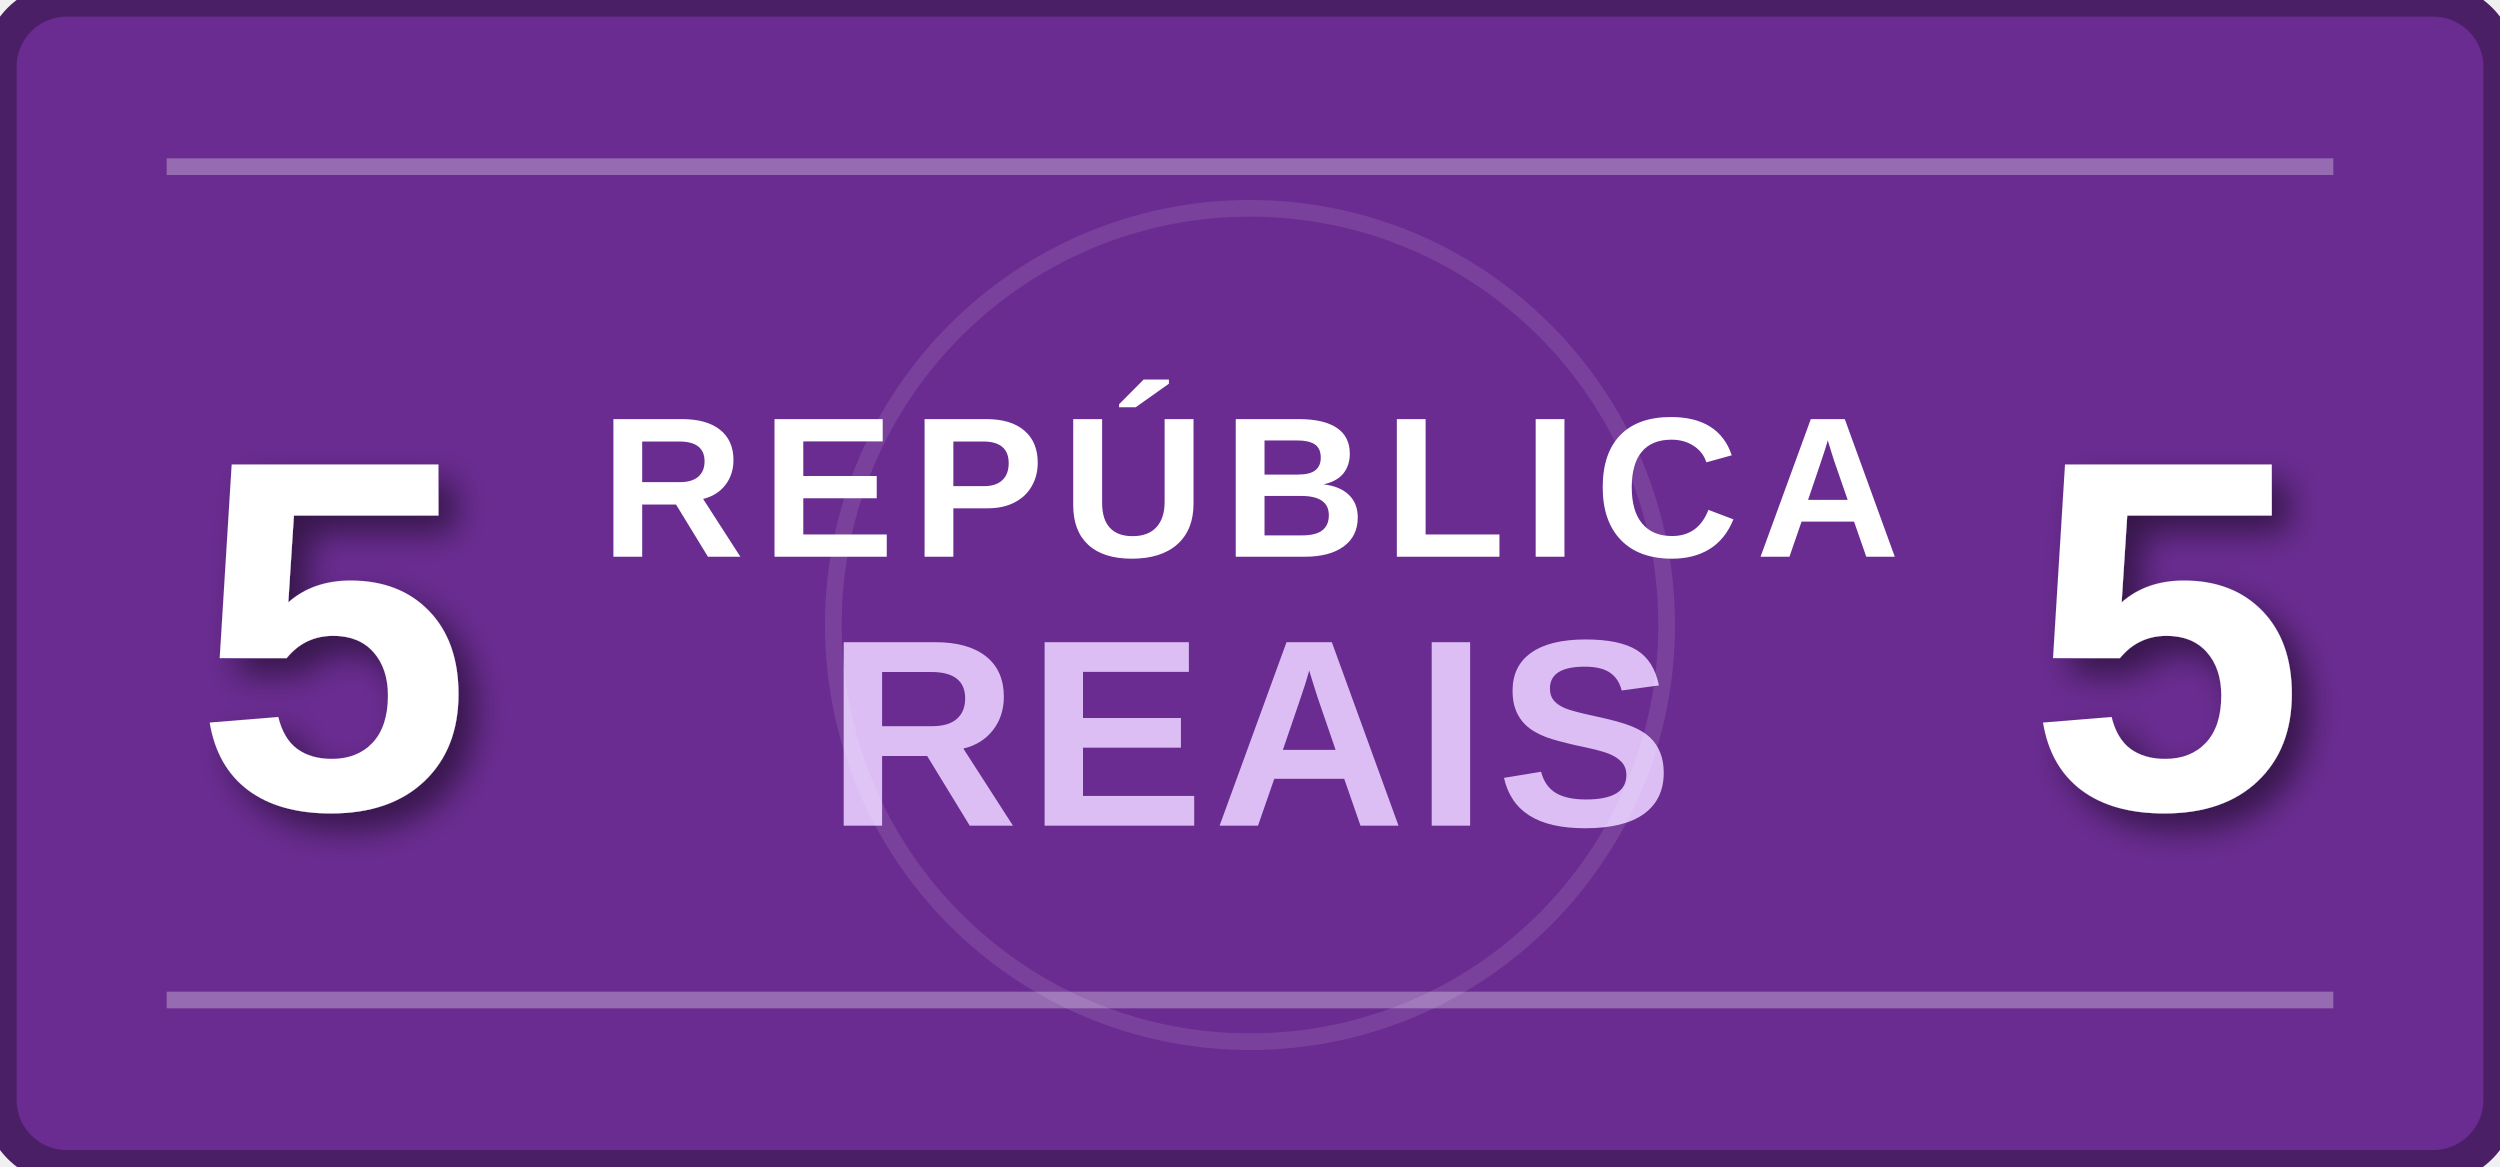
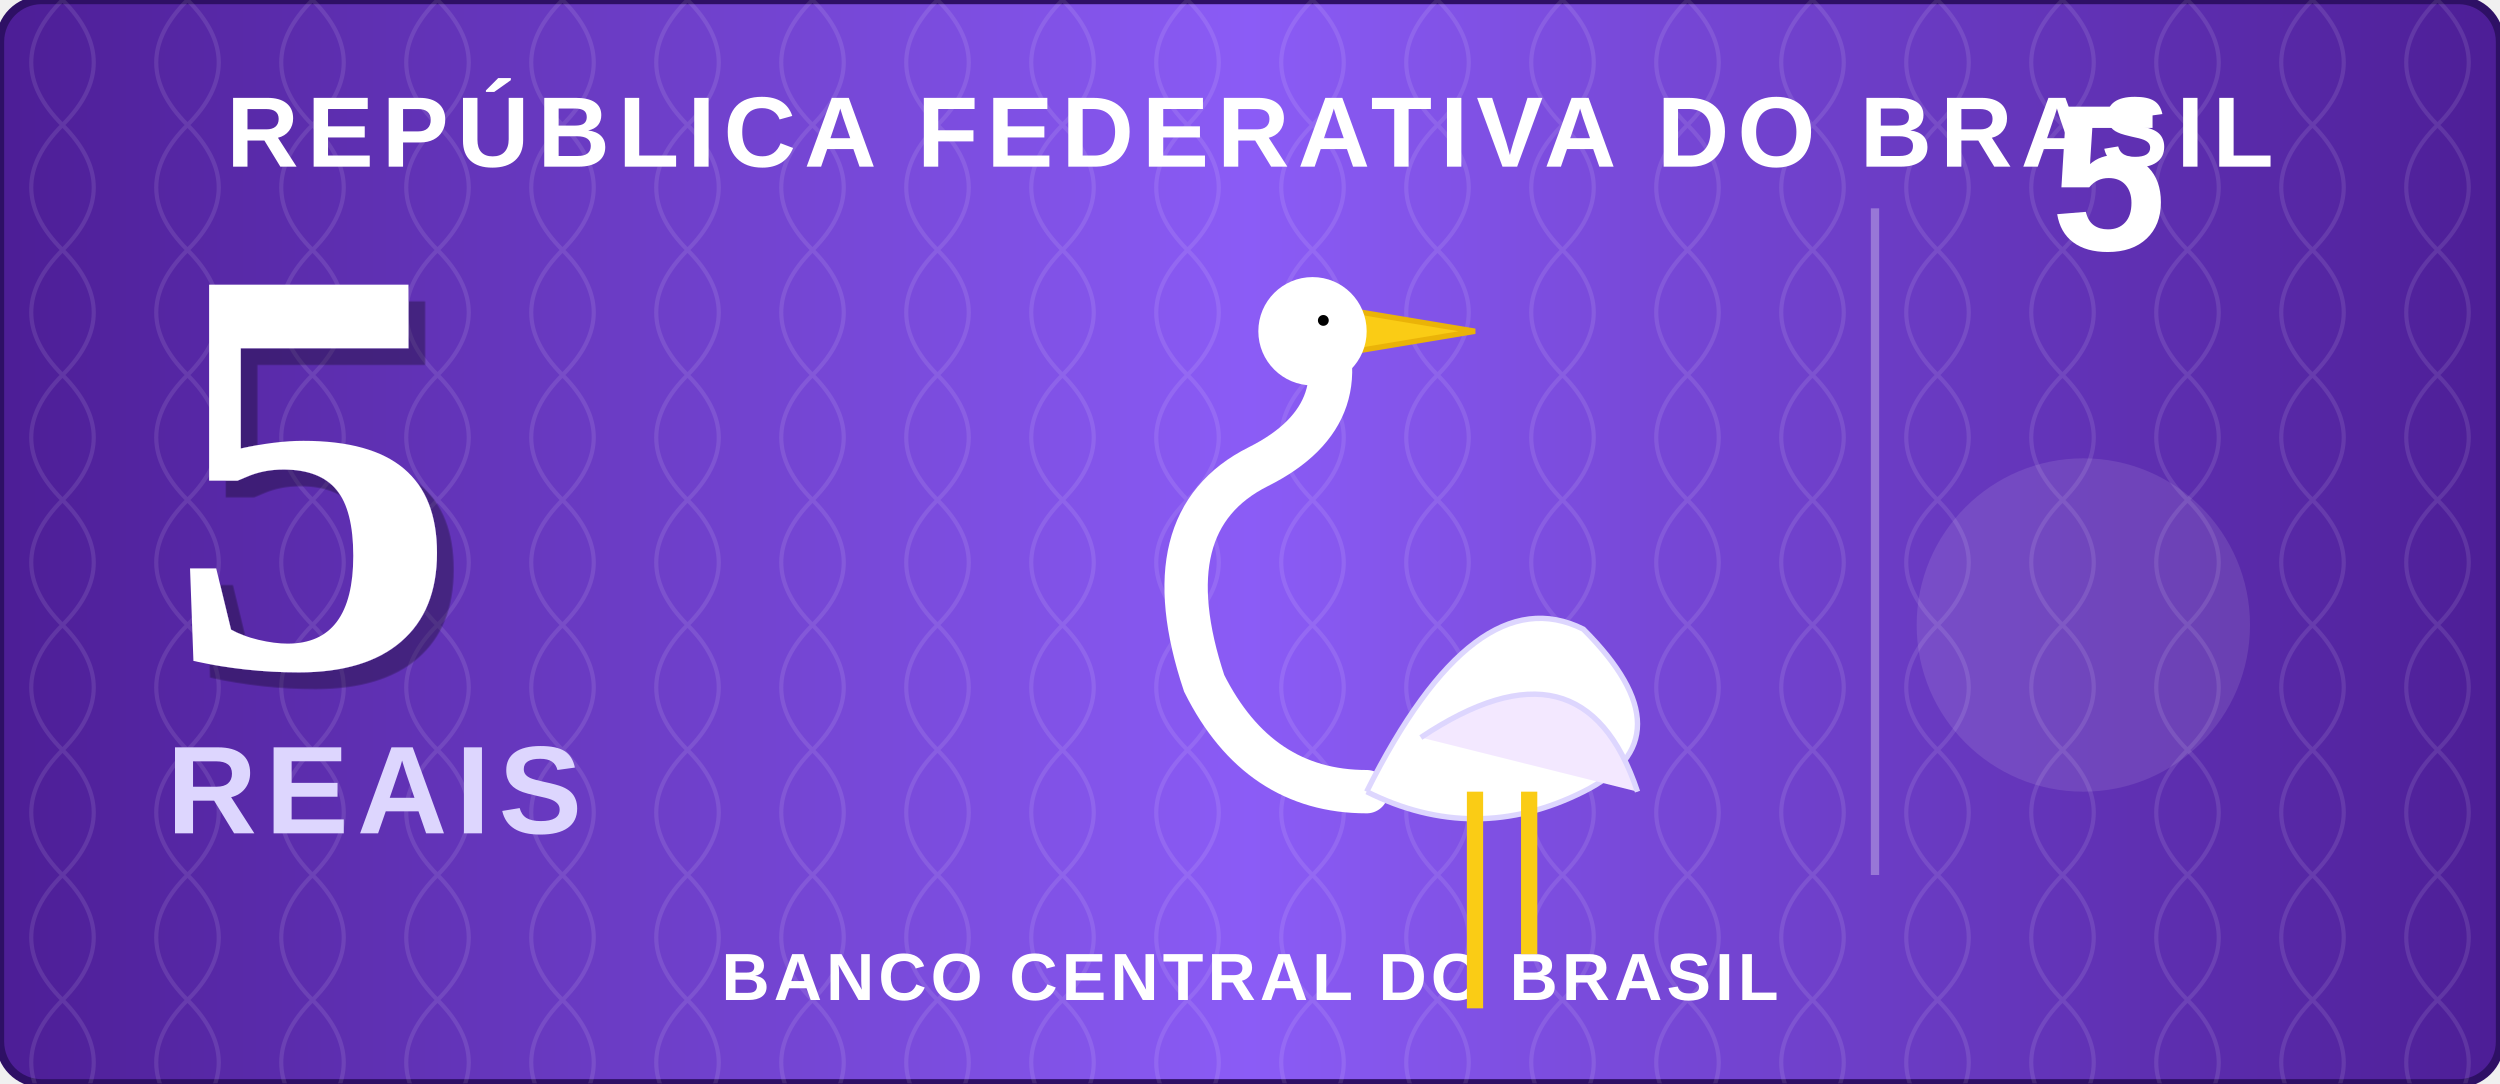
- <svg xmlns="http://www.w3.org/2000/svg" width="300" height="140" viewBox="0 0 300 140">
-   <rect width="300" height="140" fill="#6a2c91" rx="8" ry="8" stroke="#4b1f66" stroke-width="4" />
-   <path d="M20 20 L280 20 M20 120 L280 120" stroke="rgba(255,255,255,0.3)" stroke-width="2" />
-   <text x="40" y="80" dominant-baseline="middle" text-anchor="middle" font-family="Arial, sans-serif" font-size="60" font-weight="bold" fill="white" filter="drop-shadow(2px 2px 2px rgba(0,0,0,0.5))">5</text>
-   <text x="260" y="80" dominant-baseline="middle" text-anchor="middle" font-family="Arial, sans-serif" font-size="60" font-weight="bold" fill="white" filter="drop-shadow(2px 2px 2px rgba(0,0,0,0.5))">5</text>
-   <text x="150" y="60" dominant-baseline="middle" text-anchor="middle" font-family="Arial, sans-serif" font-size="24" font-weight="bold" fill="white" letter-spacing="2">REPÚBLICA</text>
-   <text x="150" y="90" dominant-baseline="middle" text-anchor="middle" font-family="Arial, sans-serif" font-size="32" font-weight="bold" fill="#dcbef5" letter-spacing="1">REAIS</text>
-   <circle cx="150" cy="75" r="50" fill="none" stroke="rgba(255,255,255,0.1)" stroke-width="2" />
+ <svg xmlns="http://www.w3.org/2000/svg" width="600" height="260" viewBox="0 0 600 260">
+   <defs>
+     <linearGradient id="bg5" x1="0%" y1="0%" x2="100%" y2="0%">
+       <stop offset="0%" style="stop-color:#4c1d95;stop-opacity:1" />
+       <stop offset="50%" style="stop-color:#8b5cf6;stop-opacity:1" />
+       <stop offset="100%" style="stop-color:#4c1d95;stop-opacity:1" />
+     </linearGradient>
+     <pattern id="leaves" x="0" y="0" width="30" height="30" patternUnits="userSpaceOnUse">
+       <path d="M15 0 Q30 15 15 30 Q0 15 15 0" fill="none" stroke="rgba(255,255,255,0.1)" stroke-width="1" />
+     </pattern>
+   </defs>
+   <rect width="600" height="260" rx="10" ry="10" fill="url(#bg5)" stroke="#2e1065" stroke-width="2" />
+   <rect width="600" height="260" fill="url(#leaves)" />
+   <text x="300" y="40" font-family="Arial, sans-serif" font-size="24" font-weight="bold" fill="white" text-anchor="middle" letter-spacing="2">REPÚBLICA FEDERATIVA DO BRASIL</text>
+   <text x="300" y="240" font-family="Arial, sans-serif" font-size="16" font-weight="bold" fill="white" text-anchor="middle" letter-spacing="1">BANCO CENTRAL DO BRASIL</text>
+   <text x="40" y="160" font-family="Times New Roman, serif" font-size="140" font-weight="bold" fill="white" filter="drop-shadow(4px 4px 0px rgba(0,0,0,0.3))">5</text>
+   <text x="40" y="200" font-family="Arial, sans-serif" font-size="30" font-weight="bold" fill="#ddd6fe" letter-spacing="2">REAIS</text>
+   <text x="520" y="60" font-family="Arial, sans-serif" font-size="50" font-weight="bold" fill="white" text-anchor="end">5</text>
+   <g transform="translate(250, 60) scale(1.3)">
+     <path d="M60 100 Q40 100 30 80 Q20 50 40 40 Q60 30 50 10" fill="none" stroke="white" stroke-width="8" stroke-linecap="round" />
+     <path d="M60 100 Q80 110 100 100 Q120 90 100 70 Q80 60 60 100" fill="white" stroke="#ddd6fe" stroke-width="1" />
+     <path d="M70 90 Q100 70 110 100" fill="#f3e8ff" stroke="#ddd6fe" stroke-width="1" />
+     <path d="M50 10 L80 15 L50 20 Z" fill="#facc15" stroke="#eab308" stroke-width="1" />
+     <circle cx="50" cy="15" r="10" fill="white" />
+     <circle cx="52" cy="13" r="1" fill="black" />
+     <line x1="80" y1="100" x2="80" y2="140" stroke="#facc15" stroke-width="3" />
+     <line x1="90" y1="100" x2="90" y2="130" stroke="#facc15" stroke-width="3" />
+   </g>
+   <path d="M450 50 L450 210" stroke="rgba(255,255,255,0.3)" stroke-width="2" />
+   <circle cx="500" cy="150" r="40" fill="rgba(255,255,255,0.1)" />
</svg>
